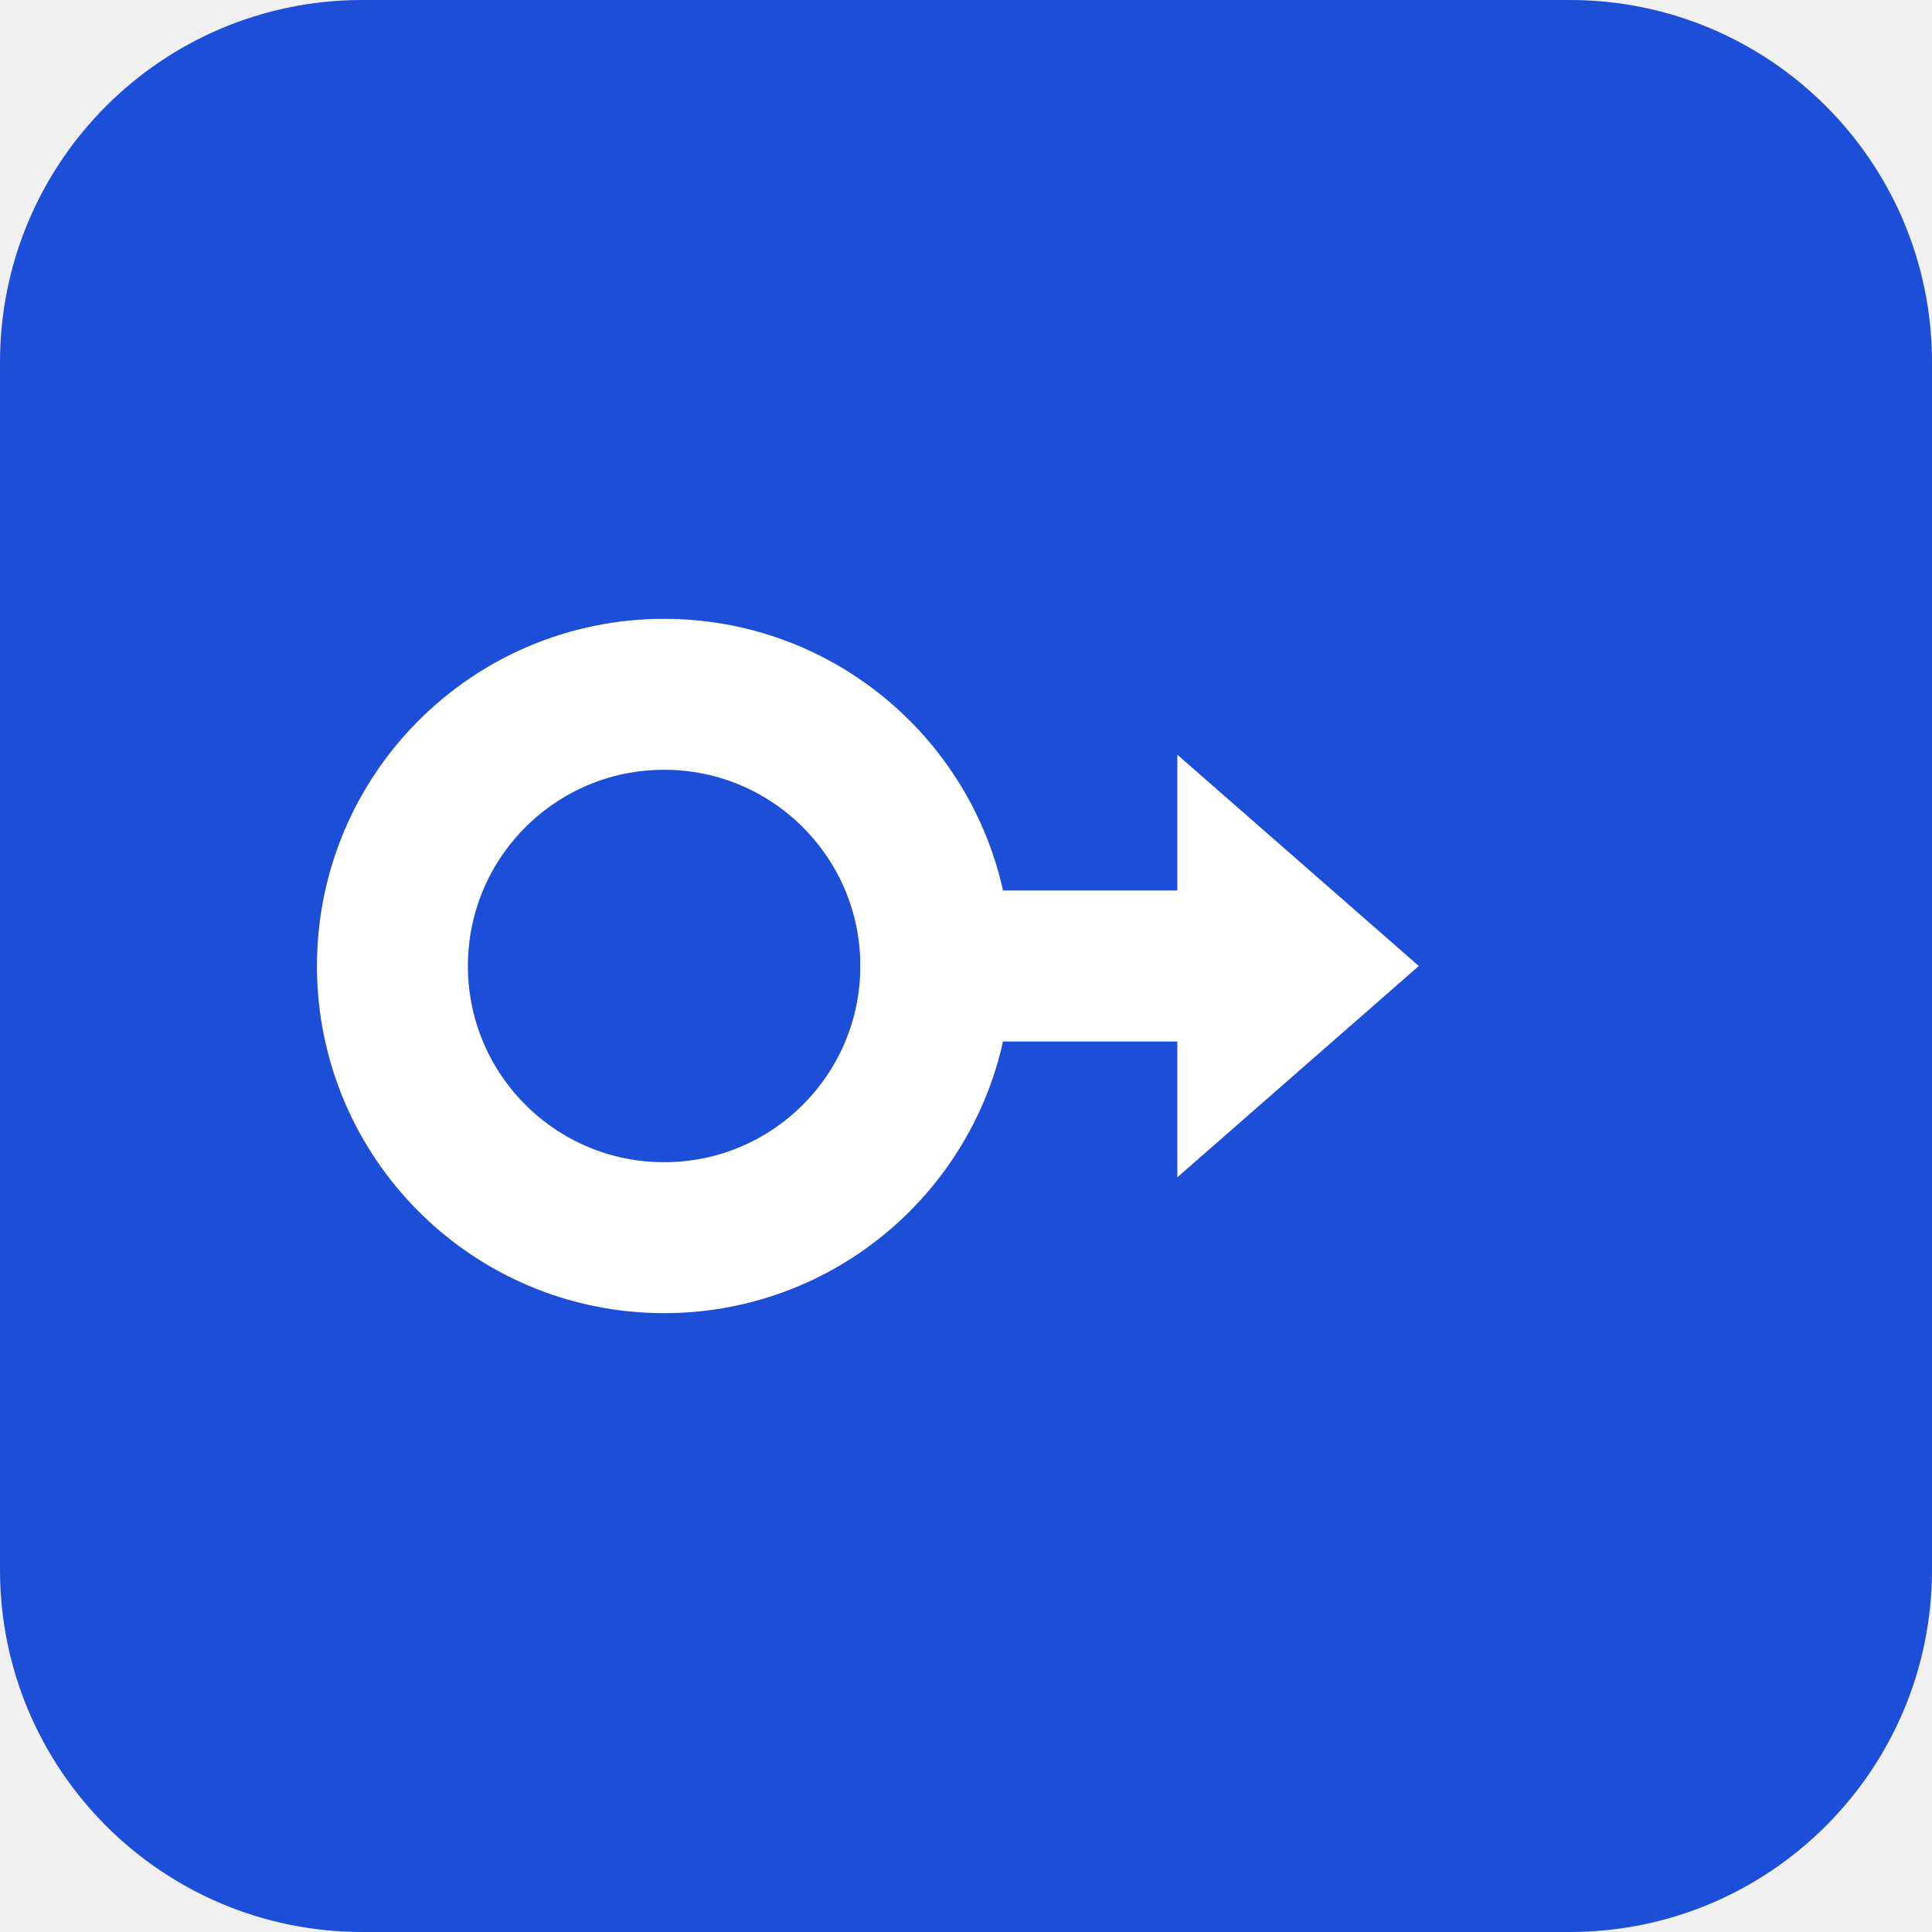
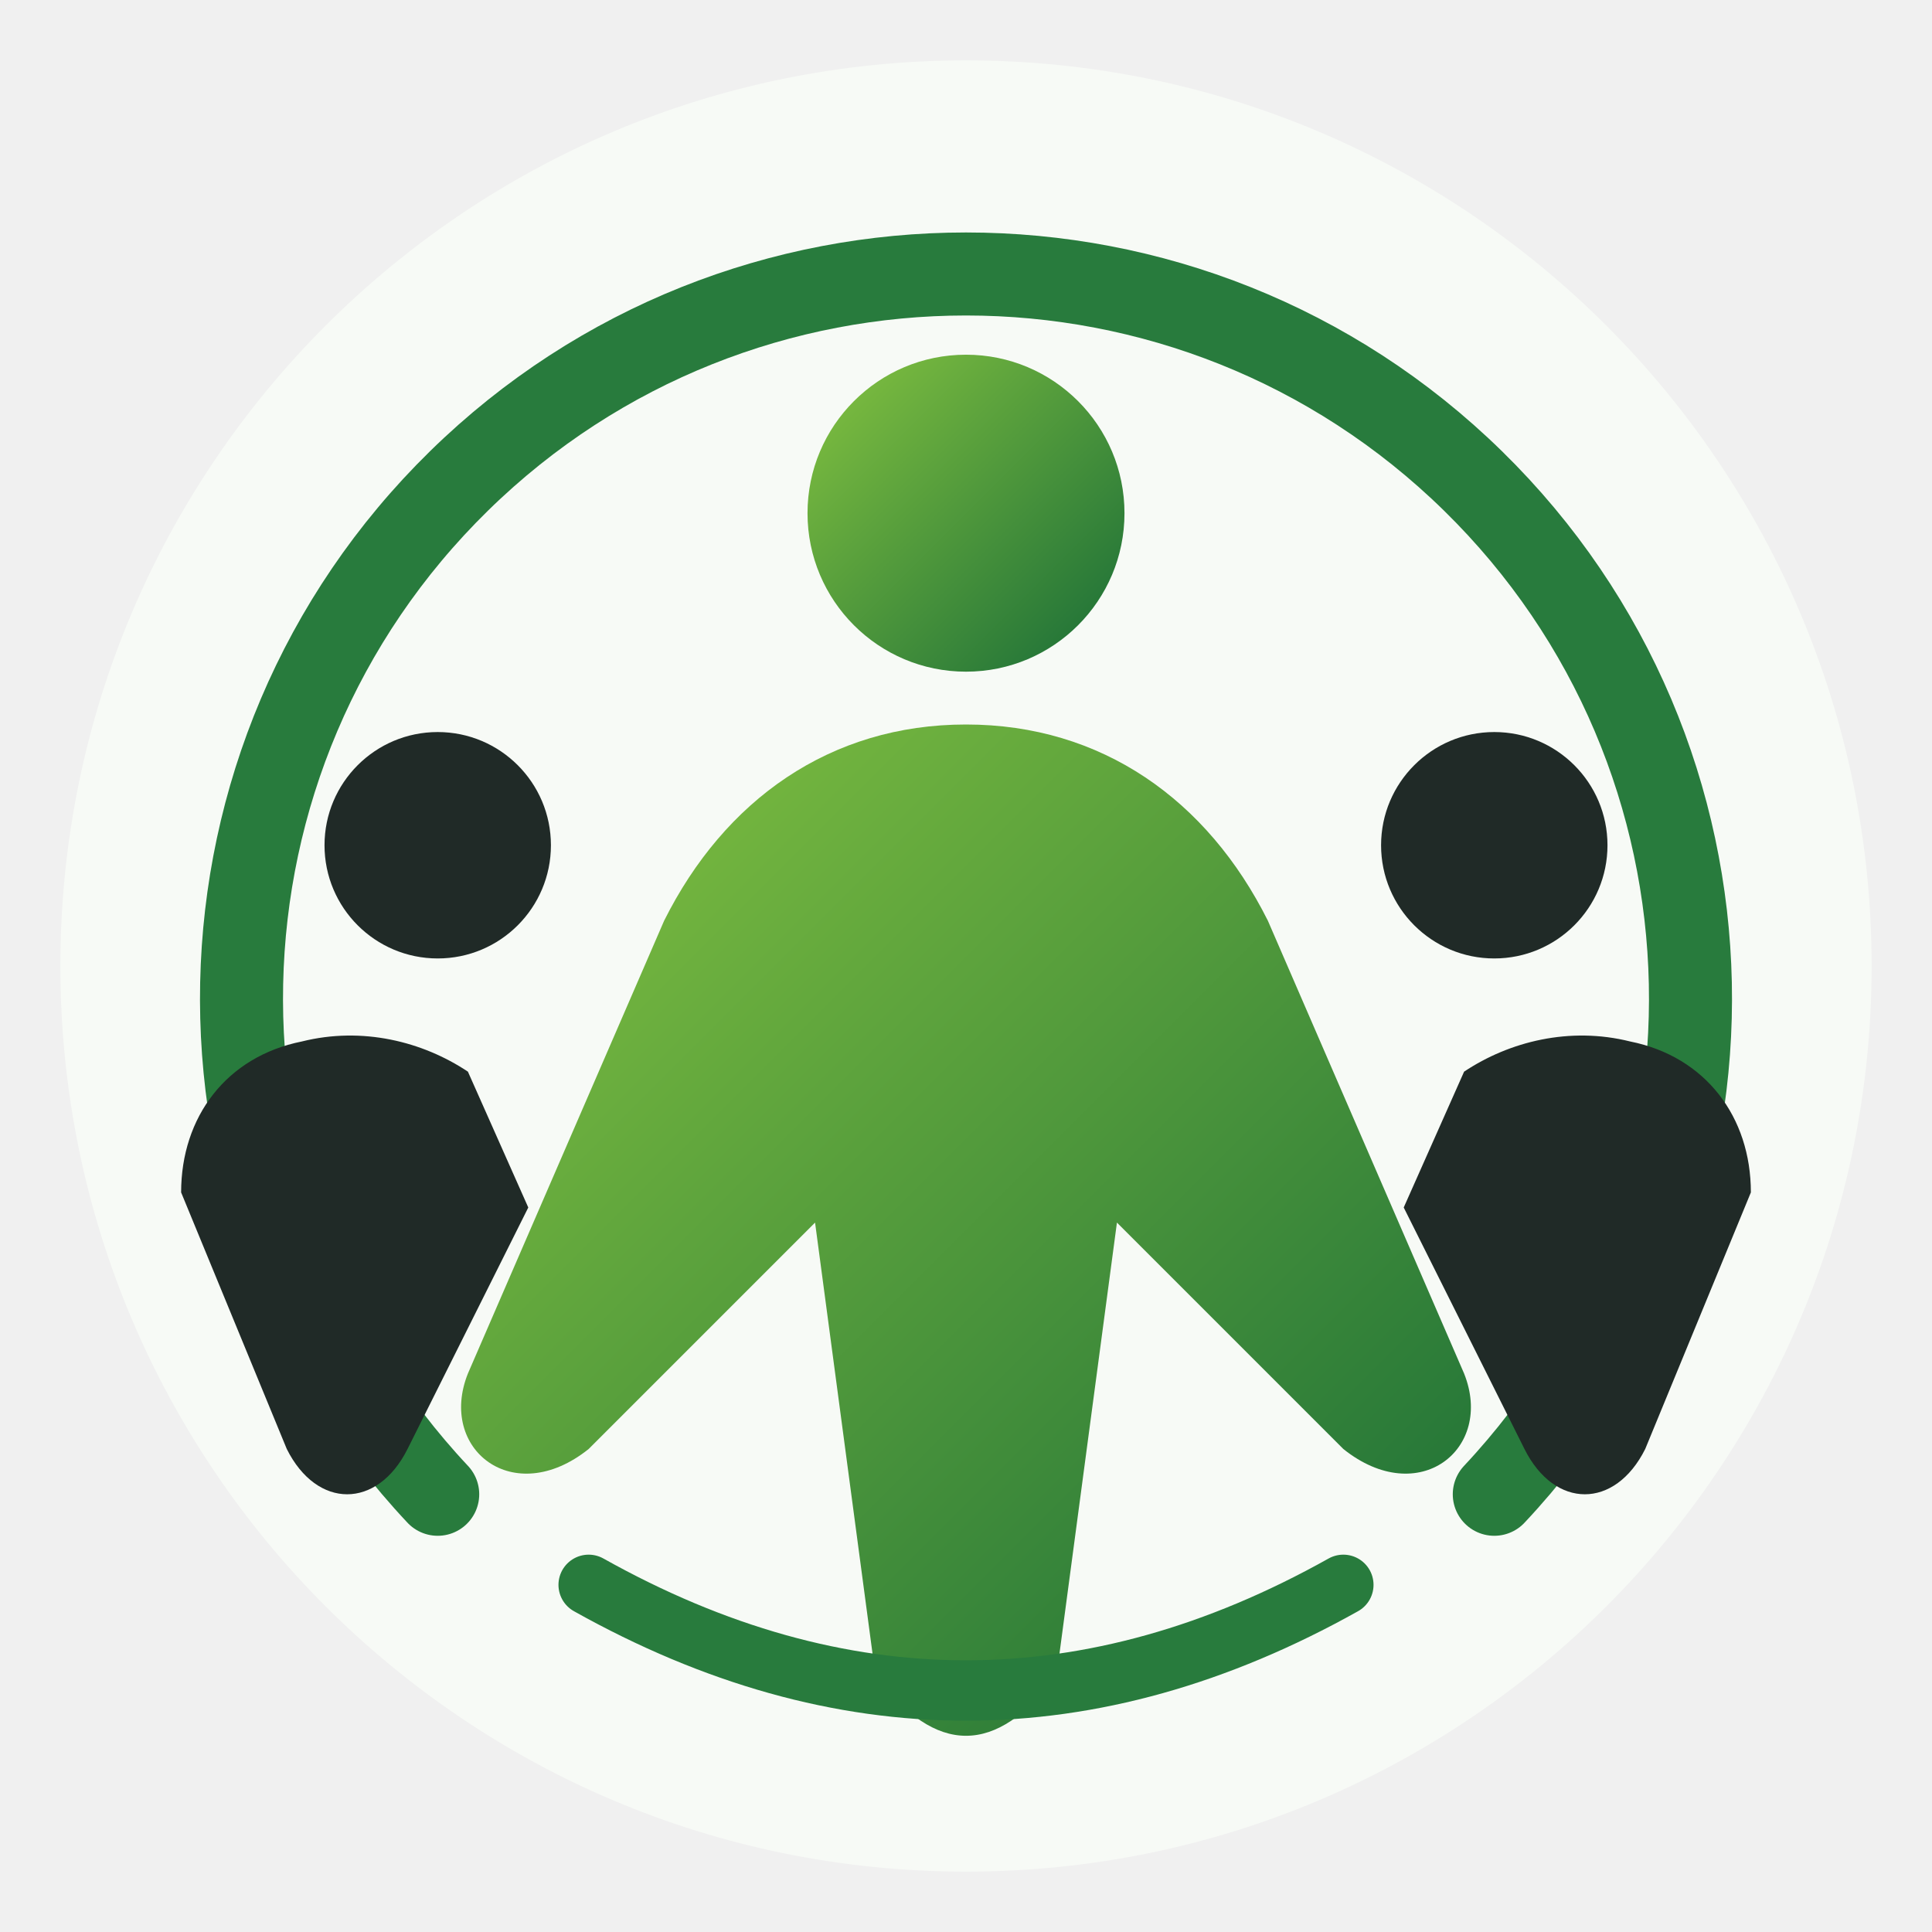
- <svg xmlns="http://www.w3.org/2000/svg" viewBox="0 0 32 32" role="img" aria-label="Caudete Se Mueve">
-   <rect width="32" height="32" rx="6" fill="#1d4ed8" />
-   <g fill="none" stroke="#ffffff" stroke-width="2.5" stroke-linecap="round">
-     <circle cx="11" cy="16" r="4.5" />
-     <path d="M15.5 16h4" />
-     <path d="M19.5 12.5l4 3.5-4 3.5z" fill="#ffffff" stroke="none" />
-   </g>
+ <svg xmlns="http://www.w3.org/2000/svg" viewBox="0 0 128 128" role="img" aria-labelledby="title">
+   <defs>
+     <linearGradient id="green" x1="0" y1="0" x2="1" y2="1">
+       <stop offset="0" stop-color="#86c440" />
+       <stop offset="1" stop-color="#176b37" />
+     </linearGradient>
+   </defs>
+   <circle cx="64" cy="64" r="60" fill="#f7faf6" />
+   <path d="M29 99a48 48 0 1 1 70 0" fill="none" stroke="#287b3d" stroke-width="5.5" stroke-linecap="round" />
+   <circle cx="64" cy="34" r="10.5" fill="url(#green)" />
+   <path d="M64 48            C55 48 48 53 44 61            L31 91            C29 96 34 100 39 96            L54 81            L58 111            Q64 119 70 111            L74 81            L89 96            C94 100 99 96 97 91            L84 61            C80 53 73 48 64 48Z" fill="url(#green)" />
+   <circle cx="29" cy="56" r="7.5" fill="#202a27" />
+   <path d="M20 69c-5 1-8 5-8 10l7 17c2 4 6 4 8 0l8-16-4-9c-3-2-7-3-11-2Z" fill="#202a27" />
+   <circle cx="99" cy="56" r="7.5" fill="#202a27" />
+   <path d="M108 69c5 1 8 5 8 10l-7 17c-2 4-6 4-8 0l-8-16 4-9c3-2 7-3 11-2Z" fill="#202a27" />
+   <path d="M39 105Q64 119 89 105" fill="none" stroke="#287b3d" stroke-width="4" stroke-linecap="round" />
</svg>
